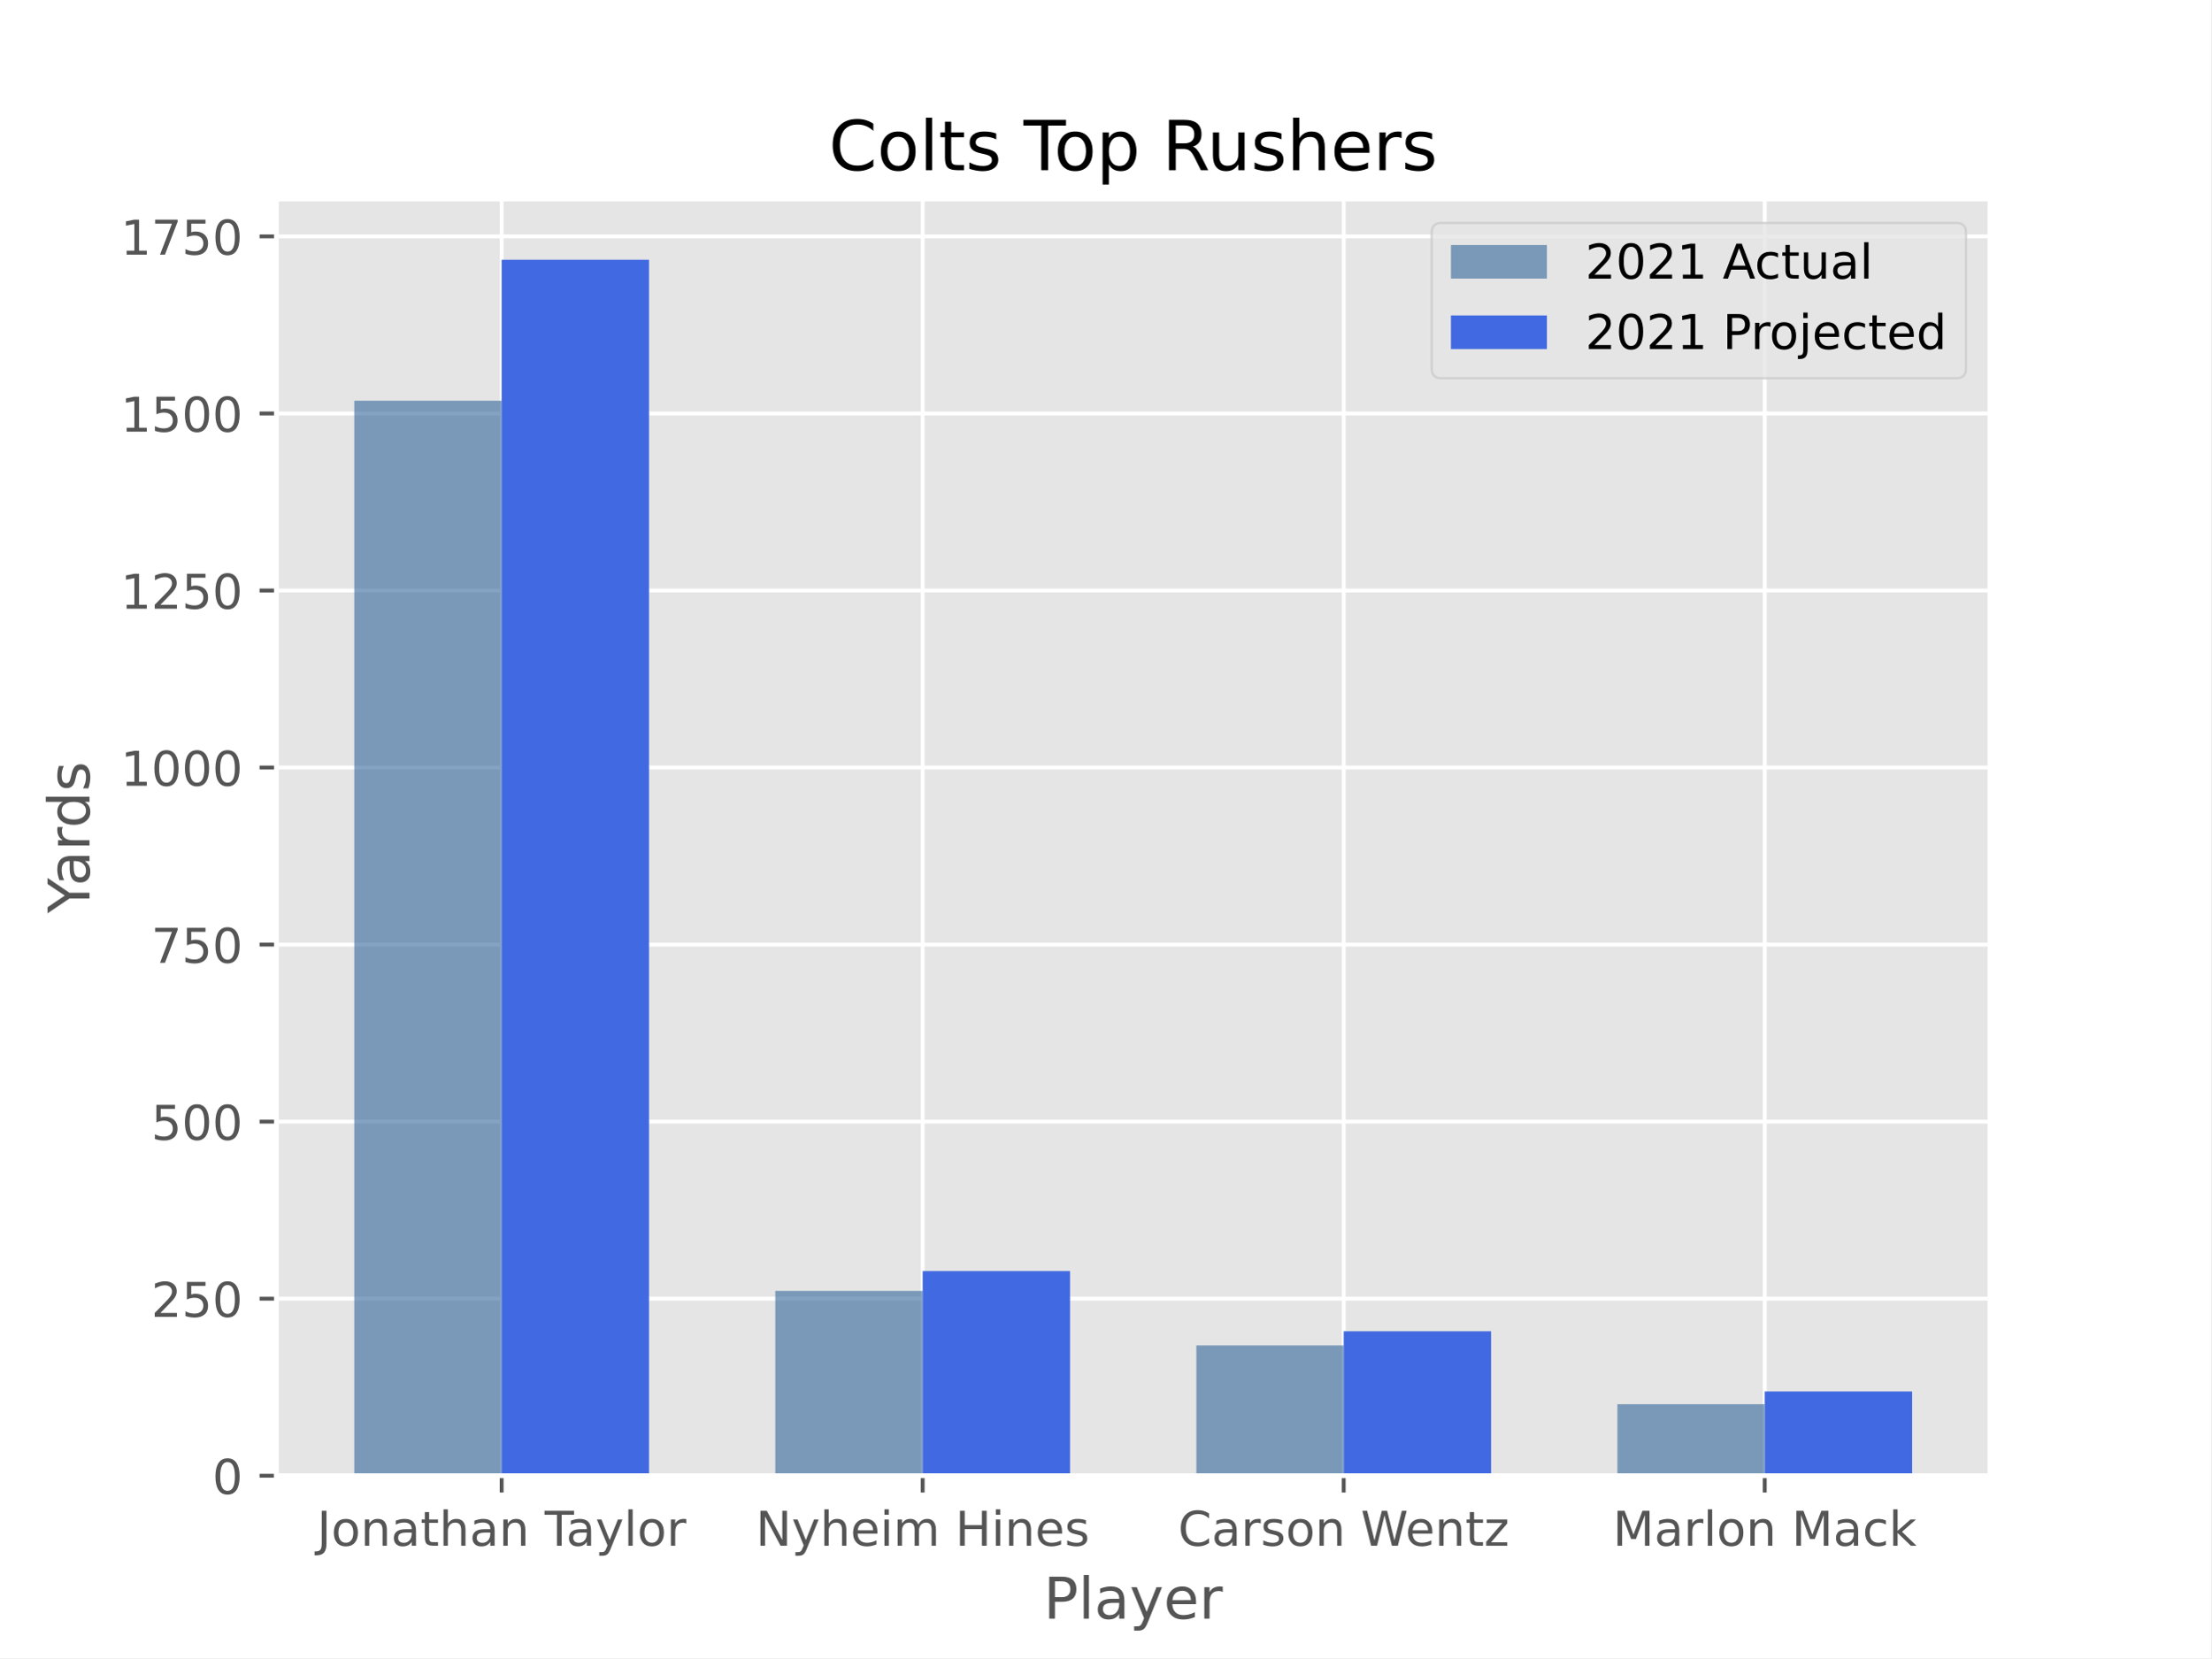
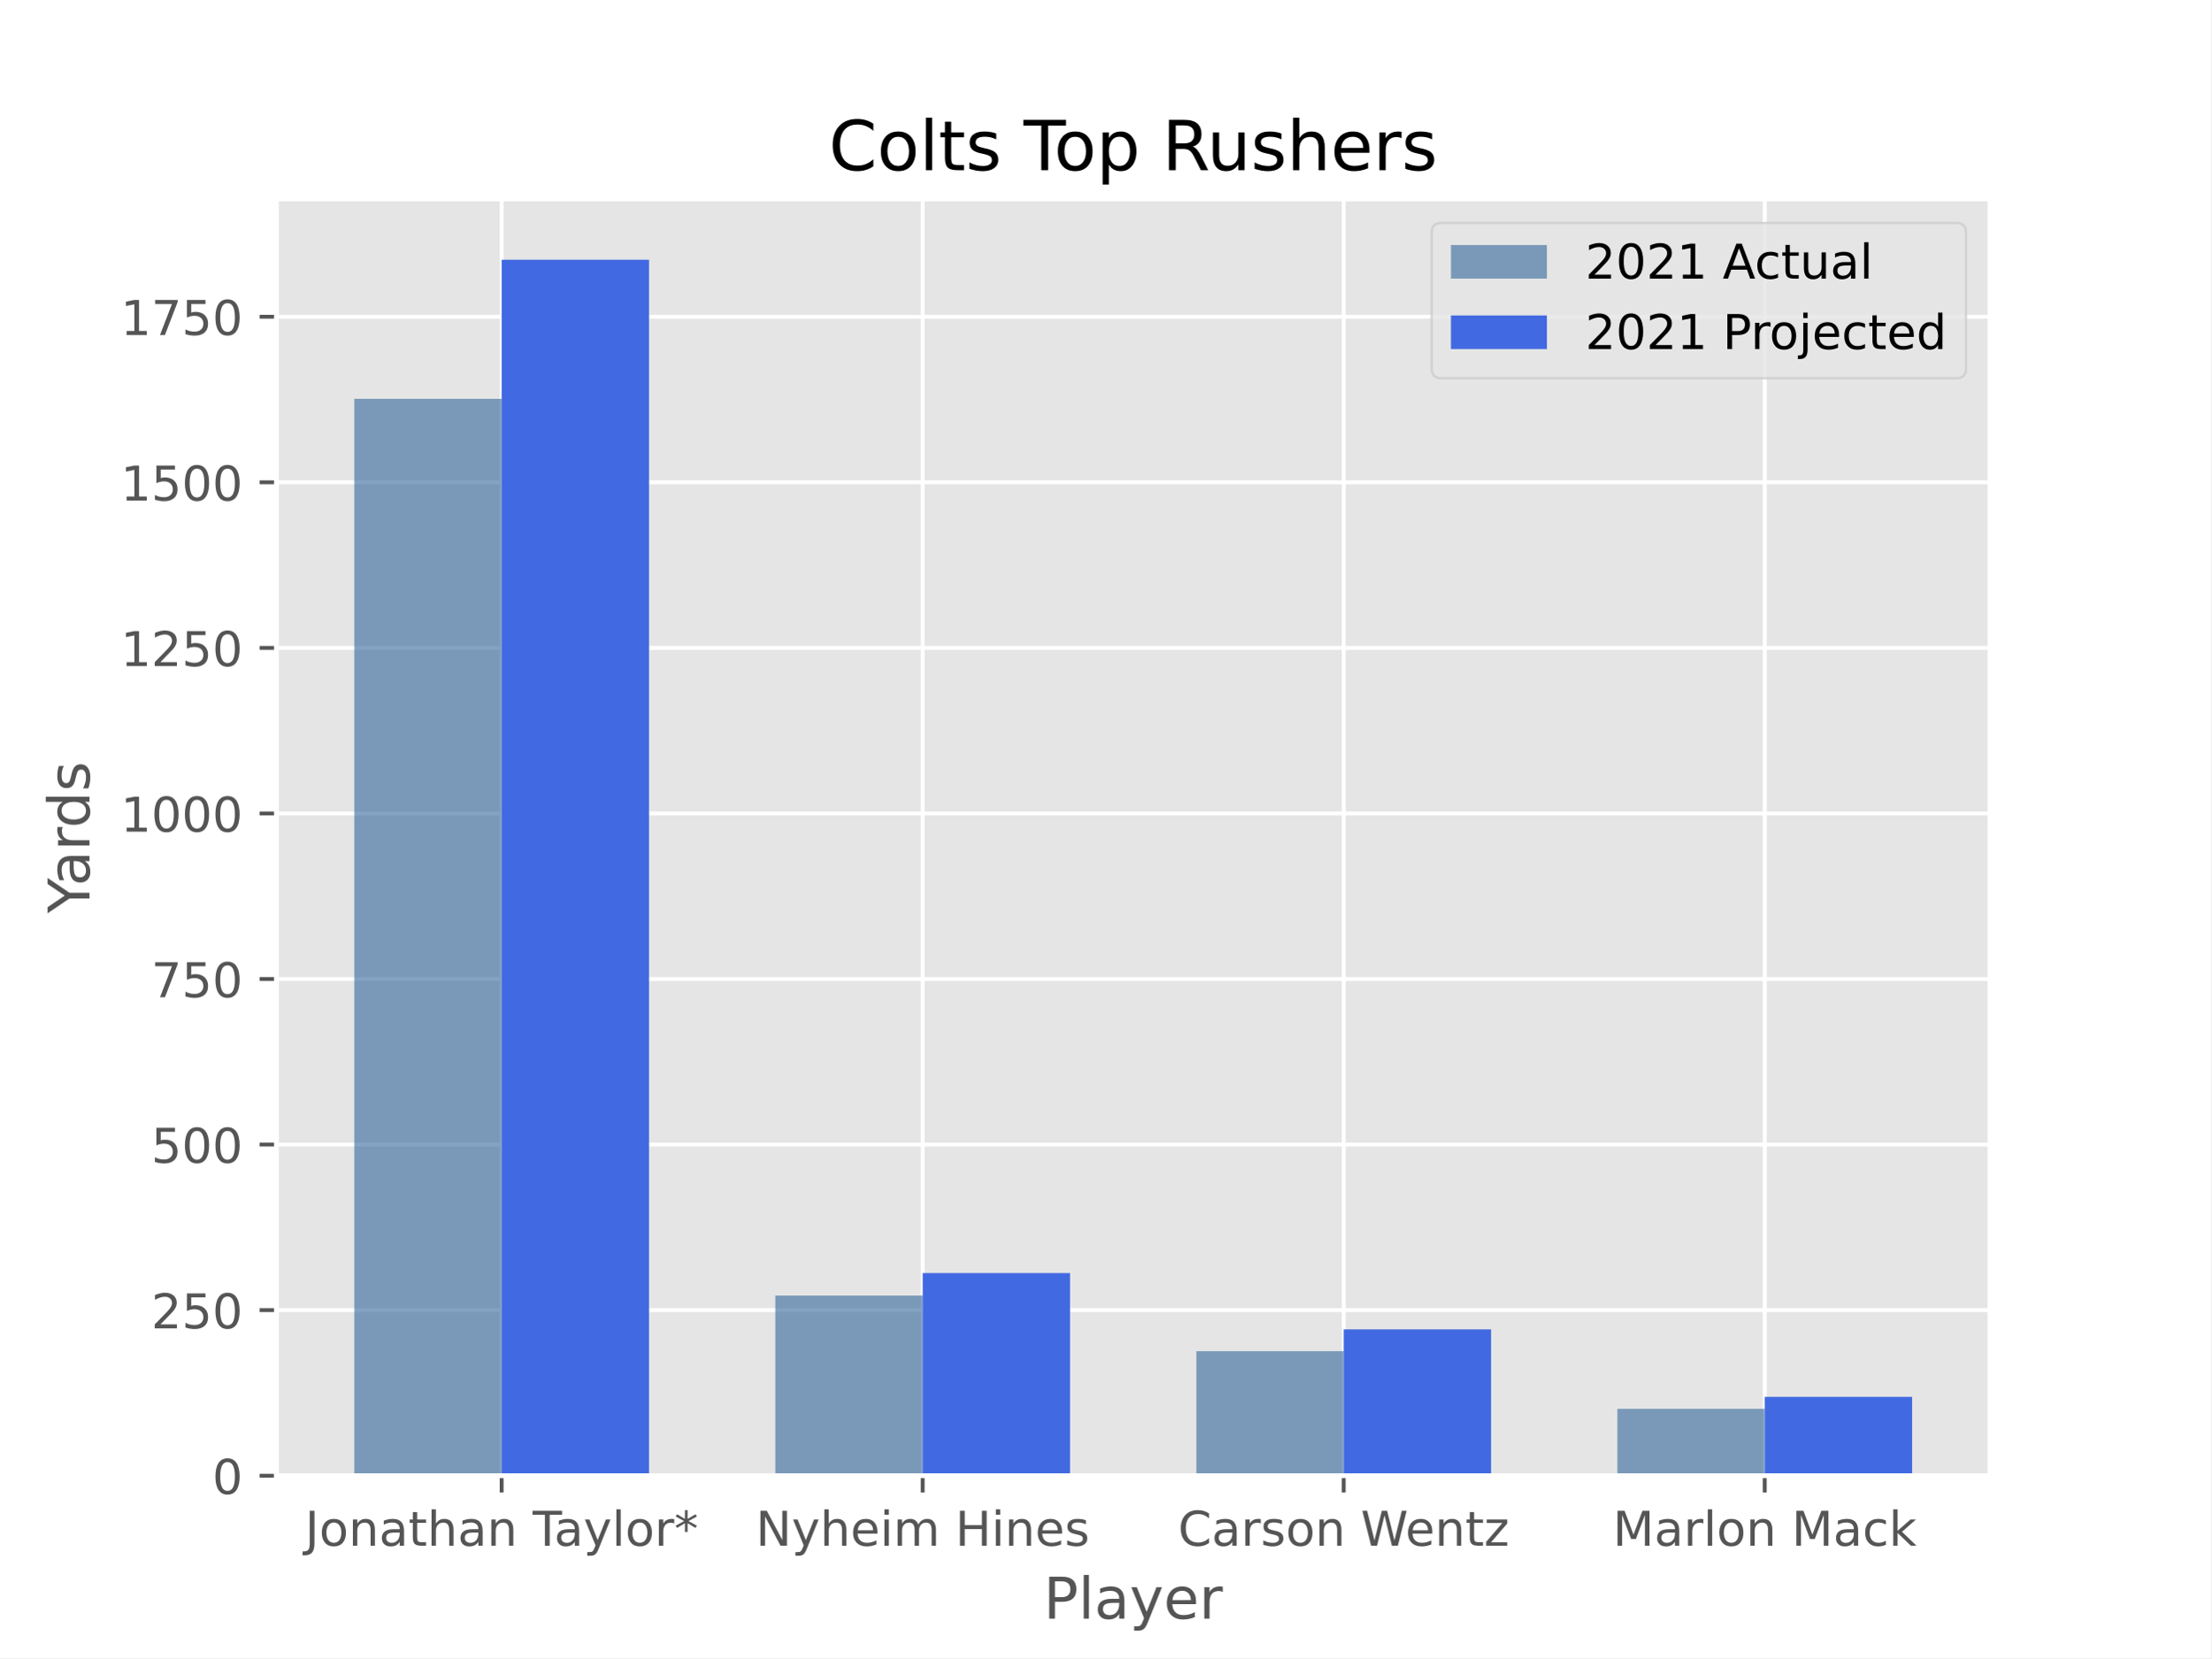
<svg xmlns="http://www.w3.org/2000/svg" xmlns:xlink="http://www.w3.org/1999/xlink" height="345.6pt" version="1.1" viewBox="0 0 460.8 345.6" width="460.8pt">
  <defs>
    <style type="text/css">*{stroke-linecap:butt;stroke-linejoin:round;}</style>
  </defs>
  <g id="figure_1">
    <g id="patch_1">
      <path d="M 0 345.6  L 460.8 345.6  L 460.8 0  L 0 0  z " style="fill:#ffffff;" />
    </g>
    <g id="axes_1">
      <g id="patch_2">
        <path d="M 57.6 307.584  L 414.72 307.584  L 414.72 41.472  L 57.6 41.472  z " style="fill:#e5e5e5;" />
      </g>
      <g id="matplotlib.axis_1">
        <g id="xtick_1">
          <g id="line2d_1">
-             <path clip-path="url(#pc12daf871e)" d="M 104.543 307.584  L 104.543 41.472  " style="fill:none;stroke:#ffffff;stroke-linecap:square;stroke-width:0.8;" />
+             <path clip-path="url(#p3555a415bb)" d="M 104.543 307.584  L 104.543 41.472  " style="fill:none;stroke:#ffffff;stroke-linecap:square;stroke-width:0.8;" />
          </g>
          <g id="line2d_2">
            <defs>
-               <path d="M 0 0  L 0 3.5  " id="m5450539df5" style="stroke:#555555;stroke-width:0.8;" />
-             </defs>
-             <g>
-               <use style="fill:#555555;stroke:#555555;stroke-width:0.8;" x="104.543" xlink:href="#m5450539df5" y="307.584" />
+               <path d="M 0 0  L 0 3.5  " id="mbe4b924f2e" style="stroke:#555555;stroke-width:0.8;" />
+             </defs>
+             <g>
+               <use style="fill:#555555;stroke:#555555;stroke-width:0.8;" x="104.543" xlink:href="#mbe4b924f2e" y="307.584" />
            </g>
          </g>
          <g id="text_1">
-             <g style="fill:#555555;" transform="translate(66.06907 322.1824)scale(0.1 -0.1)">
+             <g style="fill:#555555;" transform="translate(63.56907 322.1824)scale(0.1 -0.1)">
              <defs>
                <path d="M 628 4666  L 1259 4666  L 1259 325  Q 1259 -519 939 -900  Q 619 -1281 -91 -1281  L -331 -1281  L -331 -750  L -134 -750  Q 284 -750 456 -515  Q 628 -281 628 325  L 628 4666  z " id="DejaVuSans-4a" transform="scale(0.015625)" />
                <path d="M 1959 3097  Q 1497 3097 1228 2736  Q 959 2375 959 1747  Q 959 1119 1226 758  Q 1494 397 1959 397  Q 2419 397 2687 759  Q 2956 1122 2956 1747  Q 2956 2369 2687 2733  Q 2419 3097 1959 3097  z M 1959 3584  Q 2709 3584 3137 3096  Q 3566 2609 3566 1747  Q 3566 888 3137 398  Q 2709 -91 1959 -91  Q 1206 -91 779 398  Q 353 888 353 1747  Q 353 2609 779 3096  Q 1206 3584 1959 3584  z " id="DejaVuSans-6f" transform="scale(0.015625)" />
                <path d="M 3513 2113  L 3513 0  L 2938 0  L 2938 2094  Q 2938 2591 2744 2837  Q 2550 3084 2163 3084  Q 1697 3084 1428 2787  Q 1159 2491 1159 1978  L 1159 0  L 581 0  L 581 3500  L 1159 3500  L 1159 2956  Q 1366 3272 1645 3428  Q 1925 3584 2291 3584  Q 2894 3584 3203 3211  Q 3513 2838 3513 2113  z " id="DejaVuSans-6e" transform="scale(0.015625)" />
                <path d="M 2194 1759  Q 1497 1759 1228 1600  Q 959 1441 959 1056  Q 959 750 1161 570  Q 1363 391 1709 391  Q 2188 391 2477 730  Q 2766 1069 2766 1631  L 2766 1759  L 2194 1759  z M 3341 1997  L 3341 0  L 2766 0  L 2766 531  Q 2569 213 2275 61  Q 1981 -91 1556 -91  Q 1019 -91 701 211  Q 384 513 384 1019  Q 384 1609 779 1909  Q 1175 2209 1959 2209  L 2766 2209  L 2766 2266  Q 2766 2663 2505 2880  Q 2244 3097 1772 3097  Q 1472 3097 1187 3025  Q 903 2953 641 2809  L 641 3341  Q 956 3463 1253 3523  Q 1550 3584 1831 3584  Q 2591 3584 2966 3190  Q 3341 2797 3341 1997  z " id="DejaVuSans-61" transform="scale(0.015625)" />
                <path d="M 1172 4494  L 1172 3500  L 2356 3500  L 2356 3053  L 1172 3053  L 1172 1153  Q 1172 725 1289 603  Q 1406 481 1766 481  L 2356 481  L 2356 0  L 1766 0  Q 1100 0 847 248  Q 594 497 594 1153  L 594 3053  L 172 3053  L 172 3500  L 594 3500  L 594 4494  L 1172 4494  z " id="DejaVuSans-74" transform="scale(0.015625)" />
                <path d="M 3513 2113  L 3513 0  L 2938 0  L 2938 2094  Q 2938 2591 2744 2837  Q 2550 3084 2163 3084  Q 1697 3084 1428 2787  Q 1159 2491 1159 1978  L 1159 0  L 581 0  L 581 4863  L 1159 4863  L 1159 2956  Q 1366 3272 1645 3428  Q 1925 3584 2291 3584  Q 2894 3584 3203 3211  Q 3513 2838 3513 2113  z " id="DejaVuSans-68" transform="scale(0.015625)" />
                <path id="DejaVuSans-20" transform="scale(0.015625)" />
                <path d="M -19 4666  L 3928 4666  L 3928 4134  L 2272 4134  L 2272 0  L 1638 0  L 1638 4134  L -19 4134  L -19 4666  z " id="DejaVuSans-54" transform="scale(0.015625)" />
                <path d="M 2059 -325  Q 1816 -950 1584 -1140  Q 1353 -1331 966 -1331  L 506 -1331  L 506 -850  L 844 -850  Q 1081 -850 1212 -737  Q 1344 -625 1503 -206  L 1606 56  L 191 3500  L 800 3500  L 1894 763  L 2988 3500  L 3597 3500  L 2059 -325  z " id="DejaVuSans-79" transform="scale(0.015625)" />
                <path d="M 603 4863  L 1178 4863  L 1178 0  L 603 0  L 603 4863  z " id="DejaVuSans-6c" transform="scale(0.015625)" />
                <path d="M 2631 2963  Q 2534 3019 2420 3045  Q 2306 3072 2169 3072  Q 1681 3072 1420 2755  Q 1159 2438 1159 1844  L 1159 0  L 581 0  L 581 3500  L 1159 3500  L 1159 2956  Q 1341 3275 1631 3429  Q 1922 3584 2338 3584  Q 2397 3584 2469 3576  Q 2541 3569 2628 3553  L 2631 2963  z " id="DejaVuSans-72" transform="scale(0.015625)" />
+                 <path d="M 3009 3897  L 1888 3291  L 3009 2681  L 2828 2375  L 1778 3009  L 1778 1831  L 1422 1831  L 1422 3009  L 372 2375  L 191 2681  L 1313 3291  L 191 3897  L 372 4206  L 1422 3572  L 1422 4750  L 1778 4750  L 1778 3572  L 2828 4206  L 3009 3897  z " id="DejaVuSans-2a" transform="scale(0.015625)" />
              </defs>
              <use xlink:href="#DejaVuSans-4a" />
              <use x="29.492" xlink:href="#DejaVuSans-6f" />
              <use x="90.674" xlink:href="#DejaVuSans-6e" />
              <use x="154.053" xlink:href="#DejaVuSans-61" />
              <use x="215.332" xlink:href="#DejaVuSans-74" />
              <use x="254.541" xlink:href="#DejaVuSans-68" />
              <use x="317.92" xlink:href="#DejaVuSans-61" />
              <use x="379.199" xlink:href="#DejaVuSans-6e" />
              <use x="442.578" xlink:href="#DejaVuSans-20" />
              <use x="474.365" xlink:href="#DejaVuSans-54" />
              <use x="518.949" xlink:href="#DejaVuSans-61" />
              <use x="580.229" xlink:href="#DejaVuSans-79" />
              <use x="639.408" xlink:href="#DejaVuSans-6c" />
              <use x="667.191" xlink:href="#DejaVuSans-6f" />
              <use x="728.373" xlink:href="#DejaVuSans-72" />
+               <use x="769.486" xlink:href="#DejaVuSans-2a" />
            </g>
          </g>
        </g>
        <g id="xtick_2">
          <g id="line2d_3">
-             <path clip-path="url(#pc12daf871e)" d="M 192.288 307.584  L 192.288 41.472  " style="fill:none;stroke:#ffffff;stroke-linecap:square;stroke-width:0.8;" />
+             <path clip-path="url(#p3555a415bb)" d="M 192.288 307.584  L 192.288 41.472  " style="fill:none;stroke:#ffffff;stroke-linecap:square;stroke-width:0.8;" />
          </g>
          <g id="line2d_4">
            <g>
-               <use style="fill:#555555;stroke:#555555;stroke-width:0.8;" x="192.288" xlink:href="#m5450539df5" y="307.584" />
+               <use style="fill:#555555;stroke:#555555;stroke-width:0.8;" x="192.288" xlink:href="#mbe4b924f2e" y="307.584" />
            </g>
          </g>
          <g id="text_2">
            <g style="fill:#555555;" transform="translate(157.4948 322.1824)scale(0.1 -0.1)">
              <defs>
                <path d="M 628 4666  L 1478 4666  L 3547 763  L 3547 4666  L 4159 4666  L 4159 0  L 3309 0  L 1241 3903  L 1241 0  L 628 0  L 628 4666  z " id="DejaVuSans-4e" transform="scale(0.015625)" />
                <path d="M 3597 1894  L 3597 1613  L 953 1613  Q 991 1019 1311 708  Q 1631 397 2203 397  Q 2534 397 2845 478  Q 3156 559 3463 722  L 3463 178  Q 3153 47 2828 -22  Q 2503 -91 2169 -91  Q 1331 -91 842 396  Q 353 884 353 1716  Q 353 2575 817 3079  Q 1281 3584 2069 3584  Q 2775 3584 3186 3129  Q 3597 2675 3597 1894  z M 3022 2063  Q 3016 2534 2758 2815  Q 2500 3097 2075 3097  Q 1594 3097 1305 2825  Q 1016 2553 972 2059  L 3022 2063  z " id="DejaVuSans-65" transform="scale(0.015625)" />
                <path d="M 603 3500  L 1178 3500  L 1178 0  L 603 0  L 603 3500  z M 603 4863  L 1178 4863  L 1178 4134  L 603 4134  L 603 4863  z " id="DejaVuSans-69" transform="scale(0.015625)" />
                <path d="M 3328 2828  Q 3544 3216 3844 3400  Q 4144 3584 4550 3584  Q 5097 3584 5394 3201  Q 5691 2819 5691 2113  L 5691 0  L 5113 0  L 5113 2094  Q 5113 2597 4934 2840  Q 4756 3084 4391 3084  Q 3944 3084 3684 2787  Q 3425 2491 3425 1978  L 3425 0  L 2847 0  L 2847 2094  Q 2847 2600 2669 2842  Q 2491 3084 2119 3084  Q 1678 3084 1418 2786  Q 1159 2488 1159 1978  L 1159 0  L 581 0  L 581 3500  L 1159 3500  L 1159 2956  Q 1356 3278 1631 3431  Q 1906 3584 2284 3584  Q 2666 3584 2933 3390  Q 3200 3197 3328 2828  z " id="DejaVuSans-6d" transform="scale(0.015625)" />
                <path d="M 628 4666  L 1259 4666  L 1259 2753  L 3553 2753  L 3553 4666  L 4184 4666  L 4184 0  L 3553 0  L 3553 2222  L 1259 2222  L 1259 0  L 628 0  L 628 4666  z " id="DejaVuSans-48" transform="scale(0.015625)" />
                <path d="M 2834 3397  L 2834 2853  Q 2591 2978 2328 3040  Q 2066 3103 1784 3103  Q 1356 3103 1142 2972  Q 928 2841 928 2578  Q 928 2378 1081 2264  Q 1234 2150 1697 2047  L 1894 2003  Q 2506 1872 2764 1633  Q 3022 1394 3022 966  Q 3022 478 2636 193  Q 2250 -91 1575 -91  Q 1294 -91 989 -36  Q 684 19 347 128  L 347 722  Q 666 556 975 473  Q 1284 391 1588 391  Q 1994 391 2212 530  Q 2431 669 2431 922  Q 2431 1156 2273 1281  Q 2116 1406 1581 1522  L 1381 1569  Q 847 1681 609 1914  Q 372 2147 372 2553  Q 372 3047 722 3315  Q 1072 3584 1716 3584  Q 2034 3584 2315 3537  Q 2597 3491 2834 3397  z " id="DejaVuSans-73" transform="scale(0.015625)" />
              </defs>
              <use xlink:href="#DejaVuSans-4e" />
              <use x="74.805" xlink:href="#DejaVuSans-79" />
              <use x="133.984" xlink:href="#DejaVuSans-68" />
              <use x="197.363" xlink:href="#DejaVuSans-65" />
              <use x="258.887" xlink:href="#DejaVuSans-69" />
              <use x="286.67" xlink:href="#DejaVuSans-6d" />
              <use x="384.082" xlink:href="#DejaVuSans-20" />
              <use x="415.869" xlink:href="#DejaVuSans-48" />
              <use x="491.064" xlink:href="#DejaVuSans-69" />
              <use x="518.848" xlink:href="#DejaVuSans-6e" />
              <use x="582.227" xlink:href="#DejaVuSans-65" />
              <use x="643.75" xlink:href="#DejaVuSans-73" />
            </g>
          </g>
        </g>
        <g id="xtick_3">
          <g id="line2d_5">
-             <path clip-path="url(#pc12daf871e)" d="M 280.032 307.584  L 280.032 41.472  " style="fill:none;stroke:#ffffff;stroke-linecap:square;stroke-width:0.8;" />
+             <path clip-path="url(#p3555a415bb)" d="M 280.032 307.584  L 280.032 41.472  " style="fill:none;stroke:#ffffff;stroke-linecap:square;stroke-width:0.8;" />
          </g>
          <g id="line2d_6">
            <g>
-               <use style="fill:#555555;stroke:#555555;stroke-width:0.8;" x="280.032" xlink:href="#m5450539df5" y="307.584" />
+               <use style="fill:#555555;stroke:#555555;stroke-width:0.8;" x="280.032" xlink:href="#mbe4b924f2e" y="307.584" />
            </g>
          </g>
          <g id="text_3">
            <g style="fill:#555555;" transform="translate(245.5197 322.1824)scale(0.1 -0.1)">
              <defs>
                <path d="M 4122 4306  L 4122 3641  Q 3803 3938 3442 4084  Q 3081 4231 2675 4231  Q 1875 4231 1450 3742  Q 1025 3253 1025 2328  Q 1025 1406 1450 917  Q 1875 428 2675 428  Q 3081 428 3442 575  Q 3803 722 4122 1019  L 4122 359  Q 3791 134 3420 21  Q 3050 -91 2638 -91  Q 1578 -91 968 557  Q 359 1206 359 2328  Q 359 3453 968 4101  Q 1578 4750 2638 4750  Q 3056 4750 3426 4639  Q 3797 4528 4122 4306  z " id="DejaVuSans-43" transform="scale(0.015625)" />
                <path d="M 213 4666  L 850 4666  L 1831 722  L 2809 4666  L 3519 4666  L 4500 722  L 5478 4666  L 6119 4666  L 4947 0  L 4153 0  L 3169 4050  L 2175 0  L 1381 0  L 213 4666  z " id="DejaVuSans-57" transform="scale(0.015625)" />
                <path d="M 353 3500  L 3084 3500  L 3084 2975  L 922 459  L 3084 459  L 3084 0  L 275 0  L 275 525  L 2438 3041  L 353 3041  L 353 3500  z " id="DejaVuSans-7a" transform="scale(0.015625)" />
              </defs>
              <use xlink:href="#DejaVuSans-43" />
              <use x="69.824" xlink:href="#DejaVuSans-61" />
              <use x="131.104" xlink:href="#DejaVuSans-72" />
              <use x="172.217" xlink:href="#DejaVuSans-73" />
              <use x="224.316" xlink:href="#DejaVuSans-6f" />
              <use x="285.498" xlink:href="#DejaVuSans-6e" />
              <use x="348.877" xlink:href="#DejaVuSans-20" />
              <use x="380.664" xlink:href="#DejaVuSans-57" />
              <use x="473.666" xlink:href="#DejaVuSans-65" />
              <use x="535.189" xlink:href="#DejaVuSans-6e" />
              <use x="598.568" xlink:href="#DejaVuSans-74" />
              <use x="637.777" xlink:href="#DejaVuSans-7a" />
            </g>
          </g>
        </g>
        <g id="xtick_4">
          <g id="line2d_7">
-             <path clip-path="url(#pc12daf871e)" d="M 367.777 307.584  L 367.777 41.472  " style="fill:none;stroke:#ffffff;stroke-linecap:square;stroke-width:0.8;" />
+             <path clip-path="url(#p3555a415bb)" d="M 367.777 307.584  L 367.777 41.472  " style="fill:none;stroke:#ffffff;stroke-linecap:square;stroke-width:0.8;" />
          </g>
          <g id="line2d_8">
            <g>
-               <use style="fill:#555555;stroke:#555555;stroke-width:0.8;" x="367.777" xlink:href="#m5450539df5" y="307.584" />
+               <use style="fill:#555555;stroke:#555555;stroke-width:0.8;" x="367.777" xlink:href="#mbe4b924f2e" y="307.584" />
            </g>
          </g>
          <g id="text_4">
            <g style="fill:#555555;" transform="translate(336.1142 322.1824)scale(0.1 -0.1)">
              <defs>
                <path d="M 628 4666  L 1569 4666  L 2759 1491  L 3956 4666  L 4897 4666  L 4897 0  L 4281 0  L 4281 4097  L 3078 897  L 2444 897  L 1241 4097  L 1241 0  L 628 0  L 628 4666  z " id="DejaVuSans-4d" transform="scale(0.015625)" />
                <path d="M 3122 3366  L 3122 2828  Q 2878 2963 2633 3030  Q 2388 3097 2138 3097  Q 1578 3097 1268 2742  Q 959 2388 959 1747  Q 959 1106 1268 751  Q 1578 397 2138 397  Q 2388 397 2633 464  Q 2878 531 3122 666  L 3122 134  Q 2881 22 2623 -34  Q 2366 -91 2075 -91  Q 1284 -91 818 406  Q 353 903 353 1747  Q 353 2603 823 3093  Q 1294 3584 2113 3584  Q 2378 3584 2631 3529  Q 2884 3475 3122 3366  z " id="DejaVuSans-63" transform="scale(0.015625)" />
                <path d="M 581 4863  L 1159 4863  L 1159 1991  L 2875 3500  L 3609 3500  L 1753 1863  L 3688 0  L 2938 0  L 1159 1709  L 1159 0  L 581 0  L 581 4863  z " id="DejaVuSans-6b" transform="scale(0.015625)" />
              </defs>
              <use xlink:href="#DejaVuSans-4d" />
              <use x="86.279" xlink:href="#DejaVuSans-61" />
              <use x="147.559" xlink:href="#DejaVuSans-72" />
              <use x="188.672" xlink:href="#DejaVuSans-6c" />
              <use x="216.455" xlink:href="#DejaVuSans-6f" />
              <use x="277.637" xlink:href="#DejaVuSans-6e" />
              <use x="341.016" xlink:href="#DejaVuSans-20" />
              <use x="372.803" xlink:href="#DejaVuSans-4d" />
              <use x="459.082" xlink:href="#DejaVuSans-61" />
              <use x="520.361" xlink:href="#DejaVuSans-63" />
              <use x="575.342" xlink:href="#DejaVuSans-6b" />
            </g>
          </g>
        </g>
        <g id="text_5">
          <g style="fill:#555555;" transform="translate(217.4888 337.3802)scale(0.12 -0.12)">
            <defs>
              <path d="M 1259 4147  L 1259 2394  L 2053 2394  Q 2494 2394 2734 2622  Q 2975 2850 2975 3272  Q 2975 3691 2734 3919  Q 2494 4147 2053 4147  L 1259 4147  z M 628 4666  L 2053 4666  Q 2838 4666 3239 4311  Q 3641 3956 3641 3272  Q 3641 2581 3239 2228  Q 2838 1875 2053 1875  L 1259 1875  L 1259 0  L 628 0  L 628 4666  z " id="DejaVuSans-50" transform="scale(0.015625)" />
            </defs>
            <use xlink:href="#DejaVuSans-50" />
            <use x="60.303" xlink:href="#DejaVuSans-6c" />
            <use x="88.086" xlink:href="#DejaVuSans-61" />
            <use x="149.365" xlink:href="#DejaVuSans-79" />
            <use x="208.545" xlink:href="#DejaVuSans-65" />
            <use x="270.068" xlink:href="#DejaVuSans-72" />
          </g>
        </g>
      </g>
      <g id="matplotlib.axis_2">
        <g id="ytick_1">
          <g id="line2d_9">
-             <path clip-path="url(#pc12daf871e)" d="M 57.6 307.584  L 414.72 307.584  " style="fill:none;stroke:#ffffff;stroke-linecap:square;stroke-width:0.8;" />
+             <path clip-path="url(#p3555a415bb)" d="M 57.6 307.584  L 414.72 307.584  " style="fill:none;stroke:#ffffff;stroke-linecap:square;stroke-width:0.8;" />
          </g>
          <g id="line2d_10">
            <defs>
-               <path d="M 0 0  L -3.5 0  " id="m9da9203b58" style="stroke:#555555;stroke-width:0.8;" />
-             </defs>
-             <g>
-               <use style="fill:#555555;stroke:#555555;stroke-width:0.8;" x="57.6" xlink:href="#m9da9203b58" y="307.584" />
+               <path d="M 0 0  L -3.5 0  " id="m85dcc4ba79" style="stroke:#555555;stroke-width:0.8;" />
+             </defs>
+             <g>
+               <use style="fill:#555555;stroke:#555555;stroke-width:0.8;" x="57.6" xlink:href="#m85dcc4ba79" y="307.584" />
            </g>
          </g>
          <g id="text_6">
            <g style="fill:#555555;" transform="translate(44.2375 311.3832)scale(0.1 -0.1)">
              <defs>
                <path d="M 2034 4250  Q 1547 4250 1301 3770  Q 1056 3291 1056 2328  Q 1056 1369 1301 889  Q 1547 409 2034 409  Q 2525 409 2770 889  Q 3016 1369 3016 2328  Q 3016 3291 2770 3770  Q 2525 4250 2034 4250  z M 2034 4750  Q 2819 4750 3233 4129  Q 3647 3509 3647 2328  Q 3647 1150 3233 529  Q 2819 -91 2034 -91  Q 1250 -91 836 529  Q 422 1150 422 2328  Q 422 3509 836 4129  Q 1250 4750 2034 4750  z " id="DejaVuSans-30" transform="scale(0.015625)" />
              </defs>
              <use xlink:href="#DejaVuSans-30" />
            </g>
          </g>
        </g>
        <g id="ytick_2">
          <g id="line2d_11">
-             <path clip-path="url(#pc12daf871e)" d="M 57.6 270.682  L 414.72 270.682  " style="fill:none;stroke:#ffffff;stroke-linecap:square;stroke-width:0.8;" />
+             <path clip-path="url(#p3555a415bb)" d="M 57.6 273.074  L 414.72 273.074  " style="fill:none;stroke:#ffffff;stroke-linecap:square;stroke-width:0.8;" />
          </g>
          <g id="line2d_12">
            <g>
-               <use style="fill:#555555;stroke:#555555;stroke-width:0.8;" x="57.6" xlink:href="#m9da9203b58" y="270.682" />
+               <use style="fill:#555555;stroke:#555555;stroke-width:0.8;" x="57.6" xlink:href="#m85dcc4ba79" y="273.074" />
            </g>
          </g>
          <g id="text_7">
-             <g style="fill:#555555;" transform="translate(31.5125 274.4816)scale(0.1 -0.1)">
+             <g style="fill:#555555;" transform="translate(31.5125 276.8734)scale(0.1 -0.1)">
              <defs>
                <path d="M 1228 531  L 3431 531  L 3431 0  L 469 0  L 469 531  Q 828 903 1448 1529  Q 2069 2156 2228 2338  Q 2531 2678 2651 2914  Q 2772 3150 2772 3378  Q 2772 3750 2511 3984  Q 2250 4219 1831 4219  Q 1534 4219 1204 4116  Q 875 4013 500 3803  L 500 4441  Q 881 4594 1212 4672  Q 1544 4750 1819 4750  Q 2544 4750 2975 4387  Q 3406 4025 3406 3419  Q 3406 3131 3298 2873  Q 3191 2616 2906 2266  Q 2828 2175 2409 1742  Q 1991 1309 1228 531  z " id="DejaVuSans-32" transform="scale(0.015625)" />
                <path d="M 691 4666  L 3169 4666  L 3169 4134  L 1269 4134  L 1269 2991  Q 1406 3038 1543 3061  Q 1681 3084 1819 3084  Q 2600 3084 3056 2656  Q 3513 2228 3513 1497  Q 3513 744 3044 326  Q 2575 -91 1722 -91  Q 1428 -91 1123 -41  Q 819 9 494 109  L 494 744  Q 775 591 1075 516  Q 1375 441 1709 441  Q 2250 441 2565 725  Q 2881 1009 2881 1497  Q 2881 1984 2565 2268  Q 2250 2553 1709 2553  Q 1456 2553 1204 2497  Q 953 2441 691 2322  L 691 4666  z " id="DejaVuSans-35" transform="scale(0.015625)" />
              </defs>
              <use xlink:href="#DejaVuSans-32" />
              <use x="63.623" xlink:href="#DejaVuSans-35" />
              <use x="127.246" xlink:href="#DejaVuSans-30" />
            </g>
          </g>
        </g>
        <g id="ytick_3">
          <g id="line2d_13">
-             <path clip-path="url(#pc12daf871e)" d="M 57.6 233.781  L 414.72 233.781  " style="fill:none;stroke:#ffffff;stroke-linecap:square;stroke-width:0.8;" />
+             <path clip-path="url(#p3555a415bb)" d="M 57.6 238.564  L 414.72 238.564  " style="fill:none;stroke:#ffffff;stroke-linecap:square;stroke-width:0.8;" />
          </g>
          <g id="line2d_14">
            <g>
-               <use style="fill:#555555;stroke:#555555;stroke-width:0.8;" x="57.6" xlink:href="#m9da9203b58" y="233.781" />
+               <use style="fill:#555555;stroke:#555555;stroke-width:0.8;" x="57.6" xlink:href="#m85dcc4ba79" y="238.564" />
            </g>
          </g>
          <g id="text_8">
-             <g style="fill:#555555;" transform="translate(31.5125 237.5801)scale(0.1 -0.1)">
+             <g style="fill:#555555;" transform="translate(31.5125 242.3636)scale(0.1 -0.1)">
              <use xlink:href="#DejaVuSans-35" />
              <use x="63.623" xlink:href="#DejaVuSans-30" />
              <use x="127.246" xlink:href="#DejaVuSans-30" />
            </g>
          </g>
        </g>
        <g id="ytick_4">
          <g id="line2d_15">
-             <path clip-path="url(#pc12daf871e)" d="M 57.6 196.879  L 414.72 196.879  " style="fill:none;stroke:#ffffff;stroke-linecap:square;stroke-width:0.8;" />
+             <path clip-path="url(#p3555a415bb)" d="M 57.6 204.055  L 414.72 204.055  " style="fill:none;stroke:#ffffff;stroke-linecap:square;stroke-width:0.8;" />
          </g>
          <g id="line2d_16">
            <g>
-               <use style="fill:#555555;stroke:#555555;stroke-width:0.8;" x="57.6" xlink:href="#m9da9203b58" y="196.879" />
+               <use style="fill:#555555;stroke:#555555;stroke-width:0.8;" x="57.6" xlink:href="#m85dcc4ba79" y="204.055" />
            </g>
          </g>
          <g id="text_9">
-             <g style="fill:#555555;" transform="translate(31.5125 200.6785)scale(0.1 -0.1)">
+             <g style="fill:#555555;" transform="translate(31.5125 207.8538)scale(0.1 -0.1)">
              <defs>
                <path d="M 525 4666  L 3525 4666  L 3525 4397  L 1831 0  L 1172 0  L 2766 4134  L 525 4134  L 525 4666  z " id="DejaVuSans-37" transform="scale(0.015625)" />
              </defs>
              <use xlink:href="#DejaVuSans-37" />
              <use x="63.623" xlink:href="#DejaVuSans-35" />
              <use x="127.246" xlink:href="#DejaVuSans-30" />
            </g>
          </g>
        </g>
        <g id="ytick_5">
          <g id="line2d_17">
-             <path clip-path="url(#pc12daf871e)" d="M 57.6 159.978  L 414.72 159.978  " style="fill:none;stroke:#ffffff;stroke-linecap:square;stroke-width:0.8;" />
+             <path clip-path="url(#p3555a415bb)" d="M 57.6 169.545  L 414.72 169.545  " style="fill:none;stroke:#ffffff;stroke-linecap:square;stroke-width:0.8;" />
          </g>
          <g id="line2d_18">
            <g>
-               <use style="fill:#555555;stroke:#555555;stroke-width:0.8;" x="57.6" xlink:href="#m9da9203b58" y="159.978" />
+               <use style="fill:#555555;stroke:#555555;stroke-width:0.8;" x="57.6" xlink:href="#m85dcc4ba79" y="169.545" />
            </g>
          </g>
          <g id="text_10">
-             <g style="fill:#555555;" transform="translate(25.15 163.7769)scale(0.1 -0.1)">
+             <g style="fill:#555555;" transform="translate(25.15 173.344)scale(0.1 -0.1)">
              <defs>
                <path d="M 794 531  L 1825 531  L 1825 4091  L 703 3866  L 703 4441  L 1819 4666  L 2450 4666  L 2450 531  L 3481 531  L 3481 0  L 794 0  L 794 531  z " id="DejaVuSans-31" transform="scale(0.015625)" />
              </defs>
              <use xlink:href="#DejaVuSans-31" />
              <use x="63.623" xlink:href="#DejaVuSans-30" />
              <use x="127.246" xlink:href="#DejaVuSans-30" />
              <use x="190.869" xlink:href="#DejaVuSans-30" />
            </g>
          </g>
        </g>
        <g id="ytick_6">
          <g id="line2d_19">
-             <path clip-path="url(#pc12daf871e)" d="M 57.6 123.076  L 414.72 123.076  " style="fill:none;stroke:#ffffff;stroke-linecap:square;stroke-width:0.8;" />
+             <path clip-path="url(#p3555a415bb)" d="M 57.6 135.035  L 414.72 135.035  " style="fill:none;stroke:#ffffff;stroke-linecap:square;stroke-width:0.8;" />
          </g>
          <g id="line2d_20">
            <g>
-               <use style="fill:#555555;stroke:#555555;stroke-width:0.8;" x="57.6" xlink:href="#m9da9203b58" y="123.076" />
+               <use style="fill:#555555;stroke:#555555;stroke-width:0.8;" x="57.6" xlink:href="#m85dcc4ba79" y="135.035" />
            </g>
          </g>
          <g id="text_11">
-             <g style="fill:#555555;" transform="translate(25.15 126.8754)scale(0.1 -0.1)">
+             <g style="fill:#555555;" transform="translate(25.15 138.8342)scale(0.1 -0.1)">
              <use xlink:href="#DejaVuSans-31" />
              <use x="63.623" xlink:href="#DejaVuSans-32" />
              <use x="127.246" xlink:href="#DejaVuSans-35" />
              <use x="190.869" xlink:href="#DejaVuSans-30" />
            </g>
          </g>
        </g>
        <g id="ytick_7">
          <g id="line2d_21">
-             <path clip-path="url(#pc12daf871e)" d="M 57.6 86.175  L 414.72 86.175  " style="fill:none;stroke:#ffffff;stroke-linecap:square;stroke-width:0.8;" />
+             <path clip-path="url(#p3555a415bb)" d="M 57.6 100.525  L 414.72 100.525  " style="fill:none;stroke:#ffffff;stroke-linecap:square;stroke-width:0.8;" />
          </g>
          <g id="line2d_22">
            <g>
-               <use style="fill:#555555;stroke:#555555;stroke-width:0.8;" x="57.6" xlink:href="#m9da9203b58" y="86.175" />
+               <use style="fill:#555555;stroke:#555555;stroke-width:0.8;" x="57.6" xlink:href="#m85dcc4ba79" y="100.525" />
            </g>
          </g>
          <g id="text_12">
-             <g style="fill:#555555;" transform="translate(25.15 89.97378)scale(0.1 -0.1)">
+             <g style="fill:#555555;" transform="translate(25.15 104.3244)scale(0.1 -0.1)">
              <use xlink:href="#DejaVuSans-31" />
              <use x="63.623" xlink:href="#DejaVuSans-35" />
              <use x="127.246" xlink:href="#DejaVuSans-30" />
              <use x="190.869" xlink:href="#DejaVuSans-30" />
            </g>
          </g>
        </g>
        <g id="ytick_8">
          <g id="line2d_23">
-             <path clip-path="url(#pc12daf871e)" d="M 57.6 49.273  L 414.72 49.273  " style="fill:none;stroke:#ffffff;stroke-linecap:square;stroke-width:0.8;" />
+             <path clip-path="url(#p3555a415bb)" d="M 57.6 66.015  L 414.72 66.015  " style="fill:none;stroke:#ffffff;stroke-linecap:square;stroke-width:0.8;" />
          </g>
          <g id="line2d_24">
            <g>
-               <use style="fill:#555555;stroke:#555555;stroke-width:0.8;" x="57.6" xlink:href="#m9da9203b58" y="49.273" />
+               <use style="fill:#555555;stroke:#555555;stroke-width:0.8;" x="57.6" xlink:href="#m85dcc4ba79" y="66.015" />
            </g>
          </g>
          <g id="text_13">
-             <g style="fill:#555555;" transform="translate(25.15 53.07221)scale(0.1 -0.1)">
+             <g style="fill:#555555;" transform="translate(25.15 69.81459)scale(0.1 -0.1)">
              <use xlink:href="#DejaVuSans-31" />
              <use x="63.623" xlink:href="#DejaVuSans-37" />
              <use x="127.246" xlink:href="#DejaVuSans-35" />
              <use x="190.869" xlink:href="#DejaVuSans-30" />
            </g>
          </g>
        </g>
        <g id="text_14">
          <g style="fill:#555555;" transform="translate(18.65438 190.3408)rotate(-90)scale(0.12 -0.12)">
            <defs>
              <path d="M -13 4666  L 666 4666  L 1959 2747  L 3244 4666  L 3922 4666  L 2272 2222  L 2272 0  L 1638 0  L 1638 2222  L -13 4666  z " id="DejaVuSans-59" transform="scale(0.015625)" />
              <path d="M 2906 2969  L 2906 4863  L 3481 4863  L 3481 0  L 2906 0  L 2906 525  Q 2725 213 2448 61  Q 2172 -91 1784 -91  Q 1150 -91 751 415  Q 353 922 353 1747  Q 353 2572 751 3078  Q 1150 3584 1784 3584  Q 2172 3584 2448 3432  Q 2725 3281 2906 2969  z M 947 1747  Q 947 1113 1208 752  Q 1469 391 1925 391  Q 2381 391 2643 752  Q 2906 1113 2906 1747  Q 2906 2381 2643 2742  Q 2381 3103 1925 3103  Q 1469 3103 1208 2742  Q 947 2381 947 1747  z " id="DejaVuSans-64" transform="scale(0.015625)" />
            </defs>
            <use xlink:href="#DejaVuSans-59" />
            <use x="47.334" xlink:href="#DejaVuSans-61" />
            <use x="108.613" xlink:href="#DejaVuSans-72" />
            <use x="147.977" xlink:href="#DejaVuSans-64" />
            <use x="211.453" xlink:href="#DejaVuSans-73" />
          </g>
        </g>
      </g>
      <g id="patch_3">
-         <path clip-path="url(#pc12daf871e)" d="M 73.833 307.584  L 104.543 307.584  L 104.543 83.518  L 73.833 83.518  z " style="fill:#336699;fill-opacity:0.6;" />
+         <path clip-path="url(#p3555a415bb)" d="M 73.833 307.584  L 104.543 307.584  L 104.543 83.132  L 73.833 83.132  z " style="fill:#336699;fill-opacity:0.6;" />
      </g>
      <g id="patch_4">
-         <path clip-path="url(#pc12daf871e)" d="M 161.577 307.584  L 192.288 307.584  L 192.288 269.059  L 161.577 269.059  z " style="fill:#336699;fill-opacity:0.6;" />
+         <path clip-path="url(#p3555a415bb)" d="M 161.577 307.584  L 192.288 307.584  L 192.288 270.037  L 161.577 270.037  z " style="fill:#336699;fill-opacity:0.6;" />
      </g>
      <g id="patch_5">
-         <path clip-path="url(#pc12daf871e)" d="M 249.322 307.584  L 280.032 307.584  L 280.032 280.424  L 249.322 280.424  z " style="fill:#336699;fill-opacity:0.6;" />
+         <path clip-path="url(#p3555a415bb)" d="M 249.322 307.584  L 280.032 307.584  L 280.032 281.633  L 249.322 281.633  z " style="fill:#336699;fill-opacity:0.6;" />
      </g>
      <g id="patch_6">
-         <path clip-path="url(#pc12daf871e)" d="M 337.066 307.584  L 367.777 307.584  L 367.777 292.676  L 337.066 292.676  z " style="fill:#336699;fill-opacity:0.6;" />
+         <path clip-path="url(#p3555a415bb)" d="M 337.066 307.584  L 367.777 307.584  L 367.777 293.642  L 337.066 293.642  z " style="fill:#336699;fill-opacity:0.6;" />
      </g>
      <g id="patch_7">
-         <path clip-path="url(#pc12daf871e)" d="M 104.543 307.584  L 135.254 307.584  L 135.254 54.144  L 104.543 54.144  z " style="fill:#4169e1;" />
+         <path clip-path="url(#p3555a415bb)" d="M 104.543 307.584  L 135.254 307.584  L 135.254 54.144  L 104.543 54.144  z " style="fill:#4169e1;" />
      </g>
      <g id="patch_8">
-         <path clip-path="url(#pc12daf871e)" d="M 192.288 307.584  L 222.998 307.584  L 222.998 264.926  L 192.288 264.926  z " style="fill:#4169e1;" />
+         <path clip-path="url(#p3555a415bb)" d="M 192.288 307.584  L 222.998 307.584  L 222.998 265.344  L 192.288 265.344  z " style="fill:#4169e1;" />
      </g>
      <g id="patch_9">
-         <path clip-path="url(#pc12daf871e)" d="M 280.032 307.584  L 310.743 307.584  L 310.743 277.472  L 280.032 277.472  z " style="fill:#4169e1;" />
+         <path clip-path="url(#p3555a415bb)" d="M 280.032 307.584  L 310.743 307.584  L 310.743 277.077  L 280.032 277.077  z " style="fill:#4169e1;" />
      </g>
      <g id="patch_10">
-         <path clip-path="url(#pc12daf871e)" d="M 367.777 307.584  L 398.487 307.584  L 398.487 290.019  L 367.777 290.019  z " style="fill:#4169e1;" />
+         <path clip-path="url(#p3555a415bb)" d="M 367.777 307.584  L 398.487 307.584  L 398.487 291.157  L 367.777 291.157  z " style="fill:#4169e1;" />
      </g>
      <g id="patch_11">
        <path d="M 57.6 307.584  L 57.6 41.472  " style="fill:none;stroke:#ffffff;stroke-linecap:square;stroke-linejoin:miter;" />
      </g>
      <g id="patch_12">
        <path d="M 414.72 307.584  L 414.72 41.472  " style="fill:none;stroke:#ffffff;stroke-linecap:square;stroke-linejoin:miter;" />
      </g>
      <g id="patch_13">
        <path d="M 57.6 307.584  L 414.72 307.584  " style="fill:none;stroke:#ffffff;stroke-linecap:square;stroke-linejoin:miter;" />
      </g>
      <g id="patch_14">
        <path d="M 57.6 41.472  L 414.72 41.472  " style="fill:none;stroke:#ffffff;stroke-linecap:square;stroke-linejoin:miter;" />
      </g>
      <g id="text_15">
        <g transform="translate(172.7303 35.472)scale(0.144 -0.144)">
          <defs>
            <path d="M 1159 525  L 1159 -1331  L 581 -1331  L 581 3500  L 1159 3500  L 1159 2969  Q 1341 3281 1617 3432  Q 1894 3584 2278 3584  Q 2916 3584 3314 3078  Q 3713 2572 3713 1747  Q 3713 922 3314 415  Q 2916 -91 2278 -91  Q 1894 -91 1617 61  Q 1341 213 1159 525  z M 3116 1747  Q 3116 2381 2855 2742  Q 2594 3103 2138 3103  Q 1681 3103 1420 2742  Q 1159 2381 1159 1747  Q 1159 1113 1420 752  Q 1681 391 2138 391  Q 2594 391 2855 752  Q 3116 1113 3116 1747  z " id="DejaVuSans-70" transform="scale(0.015625)" />
            <path d="M 2841 2188  Q 3044 2119 3236 1894  Q 3428 1669 3622 1275  L 4263 0  L 3584 0  L 2988 1197  Q 2756 1666 2539 1819  Q 2322 1972 1947 1972  L 1259 1972  L 1259 0  L 628 0  L 628 4666  L 2053 4666  Q 2853 4666 3247 4331  Q 3641 3997 3641 3322  Q 3641 2881 3436 2590  Q 3231 2300 2841 2188  z M 1259 4147  L 1259 2491  L 2053 2491  Q 2509 2491 2742 2702  Q 2975 2913 2975 3322  Q 2975 3731 2742 3939  Q 2509 4147 2053 4147  L 1259 4147  z " id="DejaVuSans-52" transform="scale(0.015625)" />
            <path d="M 544 1381  L 544 3500  L 1119 3500  L 1119 1403  Q 1119 906 1312 657  Q 1506 409 1894 409  Q 2359 409 2629 706  Q 2900 1003 2900 1516  L 2900 3500  L 3475 3500  L 3475 0  L 2900 0  L 2900 538  Q 2691 219 2414 64  Q 2138 -91 1772 -91  Q 1169 -91 856 284  Q 544 659 544 1381  z M 1991 3584  L 1991 3584  z " id="DejaVuSans-75" transform="scale(0.015625)" />
          </defs>
          <use xlink:href="#DejaVuSans-43" />
          <use x="69.824" xlink:href="#DejaVuSans-6f" />
          <use x="131.006" xlink:href="#DejaVuSans-6c" />
          <use x="158.789" xlink:href="#DejaVuSans-74" />
          <use x="197.998" xlink:href="#DejaVuSans-73" />
          <use x="250.098" xlink:href="#DejaVuSans-20" />
          <use x="281.885" xlink:href="#DejaVuSans-54" />
          <use x="325.969" xlink:href="#DejaVuSans-6f" />
          <use x="387.15" xlink:href="#DejaVuSans-70" />
          <use x="450.627" xlink:href="#DejaVuSans-20" />
          <use x="482.414" xlink:href="#DejaVuSans-52" />
          <use x="547.396" xlink:href="#DejaVuSans-75" />
          <use x="610.775" xlink:href="#DejaVuSans-73" />
          <use x="662.875" xlink:href="#DejaVuSans-68" />
          <use x="726.254" xlink:href="#DejaVuSans-65" />
          <use x="787.777" xlink:href="#DejaVuSans-72" />
          <use x="828.891" xlink:href="#DejaVuSans-73" />
        </g>
      </g>
      <g id="legend_1">
        <g id="patch_15">
          <path d="M 300.381 78.828  L 407.72 78.828  Q 409.72 78.828 409.72 76.828  L 409.72 48.472  Q 409.72 46.472 407.72 46.472  L 300.381 46.472  Q 298.381 46.472 298.381 48.472  L 298.381 76.828  Q 298.381 78.828 300.381 78.828  z " style="fill:#e5e5e5;opacity:0.8;stroke:#cccccc;stroke-linejoin:miter;stroke-width:0.5;" />
        </g>
        <g id="patch_16">
          <path d="M 302.381 58.07  L 322.381 58.07  L 322.381 51.07  L 302.381 51.07  z " style="fill:#336699;fill-opacity:0.6;" />
        </g>
        <g id="text_16">
          <g transform="translate(330.3809 58.07044)scale(0.1 -0.1)">
            <defs>
              <path d="M 2188 4044  L 1331 1722  L 3047 1722  L 2188 4044  z M 1831 4666  L 2547 4666  L 4325 0  L 3669 0  L 3244 1197  L 1141 1197  L 716 0  L 50 0  L 1831 4666  z " id="DejaVuSans-41" transform="scale(0.015625)" />
            </defs>
            <use xlink:href="#DejaVuSans-32" />
            <use x="63.623" xlink:href="#DejaVuSans-30" />
            <use x="127.246" xlink:href="#DejaVuSans-32" />
            <use x="190.869" xlink:href="#DejaVuSans-31" />
            <use x="254.492" xlink:href="#DejaVuSans-20" />
            <use x="286.279" xlink:href="#DejaVuSans-41" />
            <use x="352.938" xlink:href="#DejaVuSans-63" />
            <use x="407.918" xlink:href="#DejaVuSans-74" />
            <use x="447.127" xlink:href="#DejaVuSans-75" />
            <use x="510.506" xlink:href="#DejaVuSans-61" />
            <use x="571.785" xlink:href="#DejaVuSans-6c" />
          </g>
        </g>
        <g id="patch_17">
          <path d="M 302.381 72.749  L 322.381 72.749  L 322.381 65.749  L 302.381 65.749  z " style="fill:#4169e1;" />
        </g>
        <g id="text_17">
          <g transform="translate(330.3809 72.74856)scale(0.1 -0.1)">
            <defs>
              <path d="M 603 3500  L 1178 3500  L 1178 -63  Q 1178 -731 923 -1031  Q 669 -1331 103 -1331  L -116 -1331  L -116 -844  L 38 -844  Q 366 -844 484 -692  Q 603 -541 603 -63  L 603 3500  z M 603 4863  L 1178 4863  L 1178 4134  L 603 4134  L 603 4863  z " id="DejaVuSans-6a" transform="scale(0.015625)" />
            </defs>
            <use xlink:href="#DejaVuSans-32" />
            <use x="63.623" xlink:href="#DejaVuSans-30" />
            <use x="127.246" xlink:href="#DejaVuSans-32" />
            <use x="190.869" xlink:href="#DejaVuSans-31" />
            <use x="254.492" xlink:href="#DejaVuSans-20" />
            <use x="286.279" xlink:href="#DejaVuSans-50" />
            <use x="344.832" xlink:href="#DejaVuSans-72" />
            <use x="383.695" xlink:href="#DejaVuSans-6f" />
            <use x="444.877" xlink:href="#DejaVuSans-6a" />
            <use x="472.66" xlink:href="#DejaVuSans-65" />
            <use x="534.184" xlink:href="#DejaVuSans-63" />
            <use x="589.164" xlink:href="#DejaVuSans-74" />
            <use x="628.373" xlink:href="#DejaVuSans-65" />
            <use x="689.896" xlink:href="#DejaVuSans-64" />
          </g>
        </g>
      </g>
    </g>
  </g>
  <defs>
-     <clipPath id="pc12daf871e">
+     <clipPath id="p3555a415bb">
      <rect height="266.112" width="357.12" x="57.6" y="41.472" />
    </clipPath>
  </defs>
</svg>
